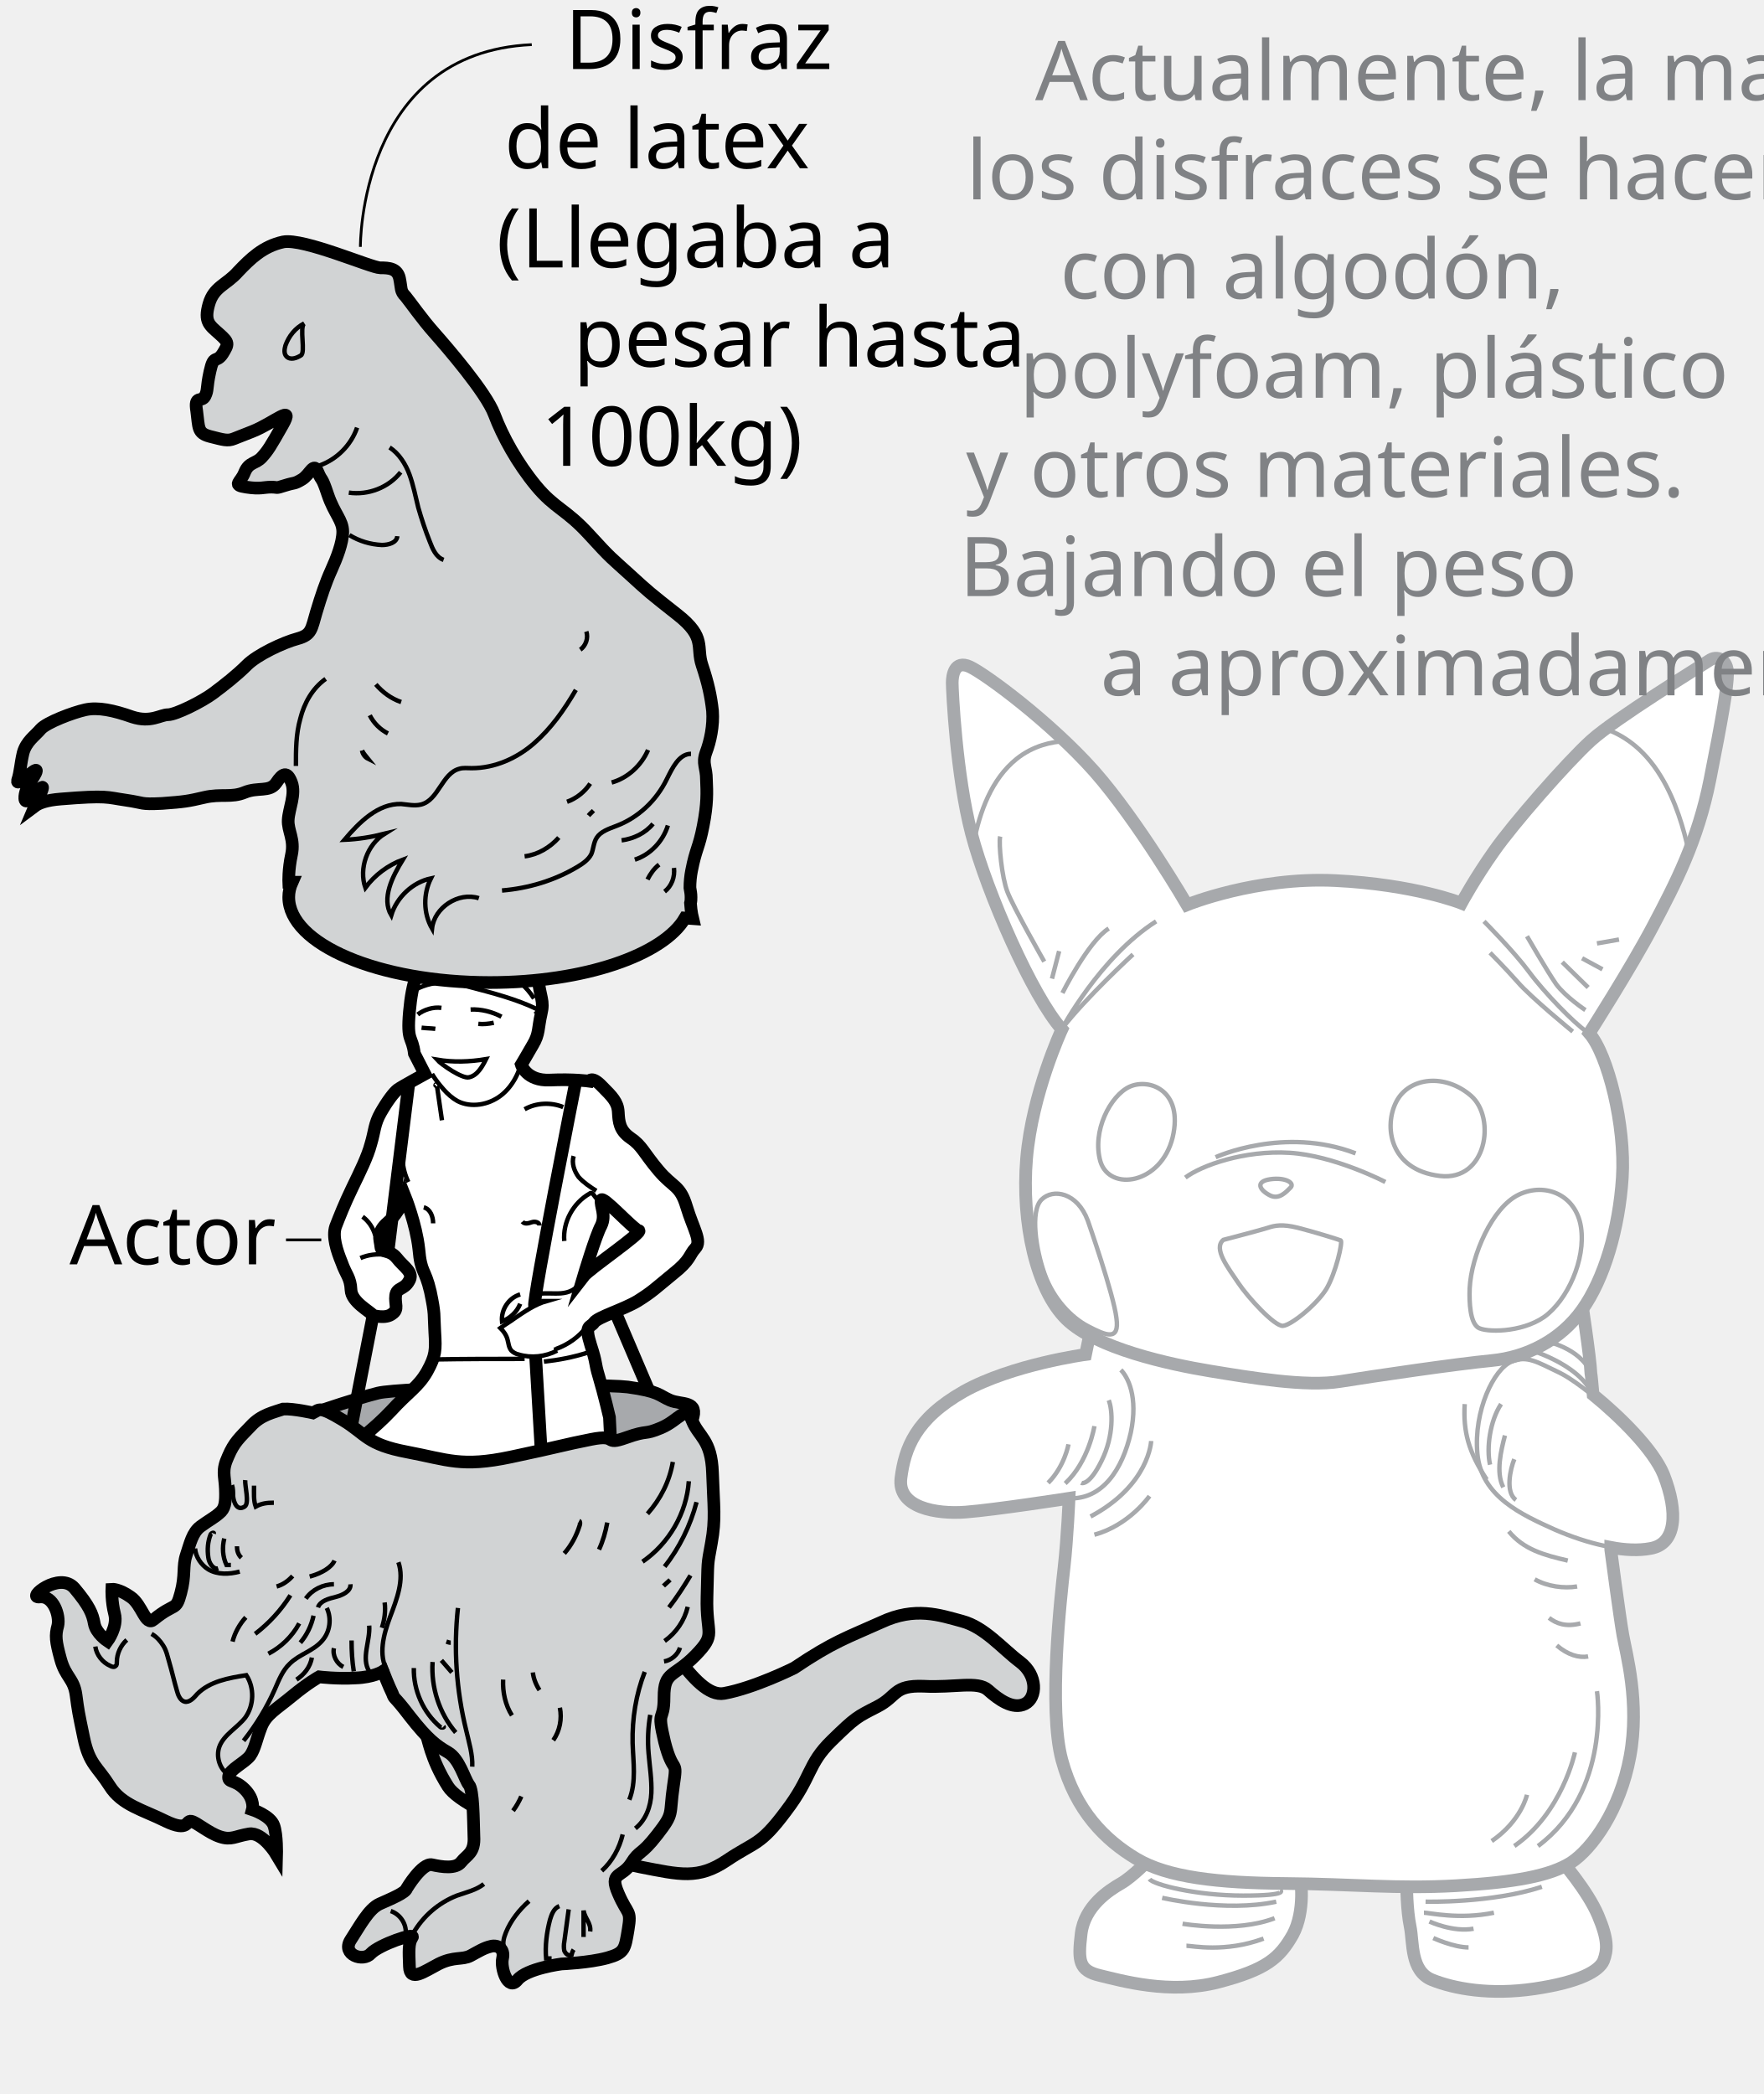
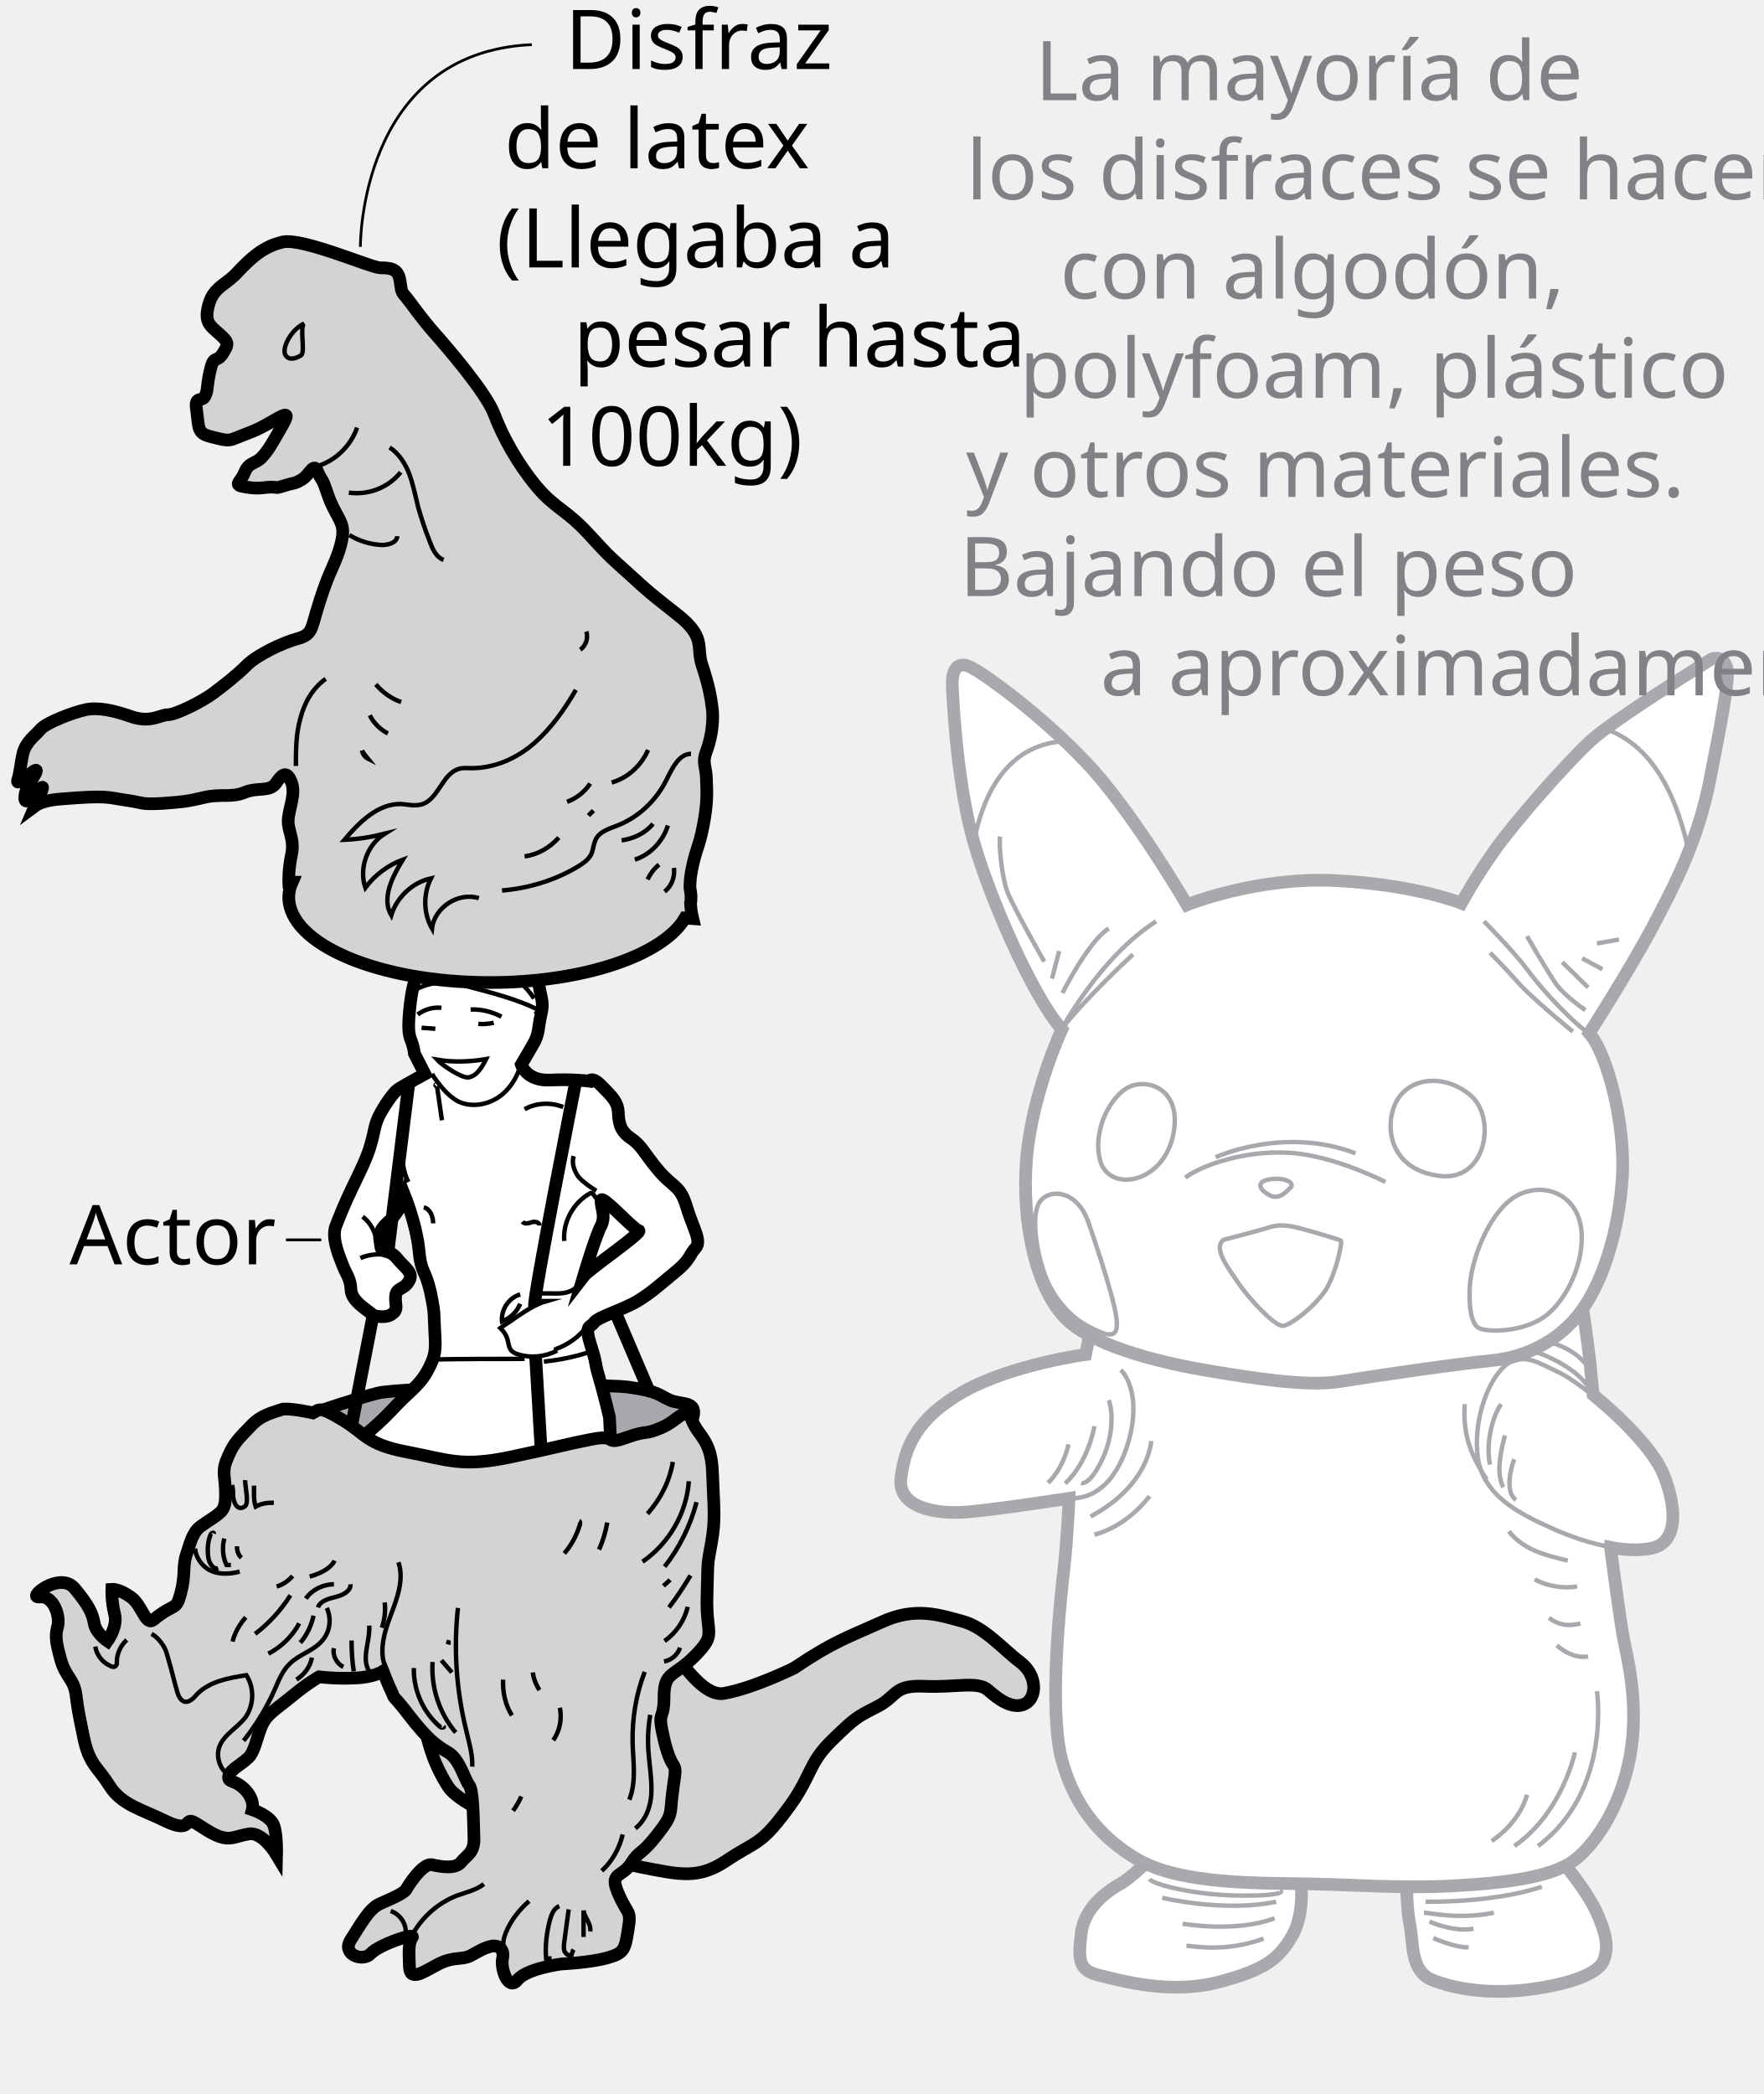
<svg xmlns="http://www.w3.org/2000/svg" version="1.1" id="Layer_1" x="0px" y="0px" viewBox="0 0 320 380" style="enable-background:new 0 0 320 380;" xml:space="preserve">
  <style type="text/css">
	.st0{fill:none;}
	.st1{fill:#A7A9AC;stroke:#000000;stroke-width:2.299;stroke-miterlimit:10;}
	.st2{fill:#D1D3D4;stroke:#000000;stroke-width:2.299;stroke-miterlimit:10;}
	.st3{fill:#FFFFFF;stroke:#000000;stroke-width:2.299;stroke-miterlimit:10;}
	.st4{fill:none;stroke:#000000;stroke-width:2.299;stroke-miterlimit:10;}
	.st5{fill:none;stroke:#000000;stroke-width:0.805;stroke-miterlimit:10;}
	.st6{fill:none;stroke:#000000;stroke-width:0.5;stroke-miterlimit:10;}
	.st7{font-family:'Roboto-Light';}
	.st8{font-size:15px;}
	.st9{fill:#FFFFFF;stroke:#A7A9AC;stroke-width:2.299;stroke-miterlimit:10;}
	.st10{fill:none;stroke:#A7A9AC;stroke-width:0.805;stroke-miterlimit:10;}
	.st11{fill:#808285;}
	.st12{font-family:'Roboto-LightItalic';}
	@keyframes baja{
		from{transform:translate(0,0);}
		to{transform:translate(0,86px);}
	}
	#animacion{
		  animation: baja 5s alternate infinite;
	}	
</style>
  <rect x="-92.8" y="16.9" class="st0" width="55.6" height="32.4" />
  <path class="st1" d="M58.5,255.9c0,0,6.1-2.1,10.1-3.1s39.6-1.8,45.3-1.1c5.8,0.8,5.6,1.5,7.7,2.4s5.3,0,4,3.6  c-1.4,3.6-12.6,13-22.7,14.5s-31.6,1.7-37.9-3.1C58.7,264.5,58.5,255.9,58.5,255.9z" />
  <path class="st2" d="M77.3,314.8c0.4,0.4,0.7,4.2,4,9.4c3.3,5.2,27.7,13.2,34.9,14.6c7.2,1.4,10.5,2.3,15.7-1.2  c5.2-3.5,6-2.6,10.7-8.9c4.8-6.3,3.9-8.5,8.3-12.8c4.4-4.3,4.6-4.3,8.3-6.2s2.9-3.9,8.4-3.7c5.6,0.3,9.8-1,11.7,0.7s4.5,3.6,6.7,2.5  s2.3-5.2-0.9-7.6s-6.4-6.3-10.5-7.4s-8.5-2.7-14.7,0.2c-6.2,2.8-8.5,3.4-15.8,8.3c0,0-7.2,3.6-12.7,4.6s-11.8-13.1-16.5-16.5  c-4.7-3.3-14.8-2.6-16.1-2.3C97.6,289,77.3,314.8,77.3,314.8z" />
  <path class="st3" d="M67.7,238.7c-0.5-0.7-3.9-2.4-4-4.6c-0.1-2.3-0.9-2.7-1.7-5c-0.9-2.2-1.7-4.7-1.1-6.5c0.7-1.8,1.6-4.1,3-7  c1.4-2.9,2.8-5.7,3.4-8c0.7-2.3,0.6-3.6,1.8-5.7c1.2-2.1,2.4-3.7,3.1-4.2s4.9-2.8,4.9-2.8l-1.9-3.7c-0.4-3.3-1.4-2-0.9-7.6  s1.6-7.8,3.1-10.3s1.3-4.4,5.3-5.6c4-1.2,8.1-0.4,10.8,2.4c2.7,2.8,3.7,3,4.1,7.1c0.4,4,1.2,4.3,0.6,6.8c-0.6,2.6-0.3,3.6-1.5,5.6  c-1.2,2.1-2.1,3.6-2.1,3.6s0.9,3,5.2,2.8c4.3-0.2,7.1,0.2,7.1,0.2s0.5-1,2.3,0.9c1.9,1.9,2.9,2.9,3,4.7s0.2,3.3,2.2,4.7  c2.1,1.4,2.4,2.7,5.1,5.9s3.9,2.6,5.1,6.6s2.8,6.2,1.6,7.5c-1.2,1.3-0.8,2.1-4.1,4.7c-3.3,2.7-3.7,3.2-6.4,4.9  c-2.7,1.6-7.2,2.9-7.9,3.9c-0.7,1-1.8,0.3-0.6,4.1c1.2,3.7,0.6,2.8,1.5,5.8s1.9,7.3,1.9,7.3l0.4,8.1c0,0-28.5,2.8-34.7,1.6  c-6.1-1.2-13.1-3.7-12.4-4.5s3.9-3,7.1-6.4c3.1-3.4,4.9-4.3,6.5-7.1c1.6-2.9,1.6-3.9,1.4-7.2s0.1-3-0.8-7.3c-1-4.3-1.7-3.2-2.1-7.8  c-0.5-4.5-2.5-9.5-2.5-9.5s-0.9,2.8-3.1,4.7s-1.4,3.1-1.3,4.4c0.1,1.3,1.5,0.4,2.9,2.1c1.3,1.7,3.2,2.6,2.2,4.2  c-0.9,1.6-2.2,1.1-2.4,2.6c-0.2,1.5,0.6,2.5-0.6,3.3C70,239.4,67.7,238.7,67.7,238.7z" />
  <path class="st4" d="M105.9,231.6c1-1.3,11-8.1,10-8.3s-6.6-6.5-6.8-5.5c-0.2,1,0.9,2.7,0,4.6C108.1,224.2,105.9,231.6,105.9,231.6z  " />
  <path class="st2" d="M56.8,256.4c1.2-0.6,1.1-1.3,5.4,1.3c4.3,2.6,4.3,4.4,11.7,5.8s9.8,2.8,18.8,0.9s9.5-2.2,14.6-3.2  c5-1,2.1,1.2,6.3-0.3c4.2-1.5,3.1-0.4,6.4-1.8s4.5-4.3,5.6-1.3c1.2,3,3.5,3.4,3.7,9.5s0.6,8.3-0.2,12.7s-0.6,2.9-0.8,9.8  c-0.2,7,1.8,6.6-2.1,10.6s-5.7,2.8-5.7,7.6c0,4.8-1.4,1.8,0.1,8.1c1.6,6.3,2.4,2.7,1.6,8c-0.8,5.4,0.2,4.8-2.9,8.8s-3.2,2.7-4.8,5.3  c-1.7,2.6-4,1.5-2.3,5.4c1.7,4,2.4,2.9,1.8,6.5s-0.6,4.3-3.8,5.2c-3.3,0.9-8.3,1.1-8.3,1.1s-6.3,0.8-8,2.9s-3.1-2.1-2.7-3.9  s-0.9-2.5-2.1-2.2c-1.3,0.3-2.2,0.9-3.7,1.7s-3,0.1-5.8,1.5c-2.7,1.4-5.2,3.3-5.3,0.5c-0.1-2.8-0.2-4.3,0.5-5.3s-6,1.3-7.5,2.9  c-1.4,1.6-5.3,0.2-3.7-2.4c1.7-2.6,3.3-5.7,5.3-6.6s4.7-2,4.9-2.8c0,0,2.8-4.7,4.6-4.3c1.8,0.4,4.3,0.8,5.3-0.5s2.5-1.6,2.3-4.7  c-0.1-3-0.1-8.4-0.9-9.3c-0.8-1-1.7-4.7-3.8-5.9c-2.1-1.2-3.7-2.4-6.9-6.5c-3.2-4.2-2.7-2.9-3.2-4.2c-0.6-1.2-1.7-4-1.7-4  s-1.7,1.1-5,1.2c-3.3,0.2-6.6-0.2-6.6-0.2s-2,1.1-4.9,3.5s-4.7,3.3-5.6,5.6c-0.9,2.3-1.1,3.9-2,5.2c-1,1.3-3.7,2.5-3.9,3.7  c-0.2,1.3,1,0.5,2.9,2.4s1.4,3.7,1.4,3.7s3.3,1.1,3.9,2.9c0.6,1.7,0.5,5.3,0.5,5.3s-2.5-4.2-5-3.8s-3.2,1.2-5.3,0.5  s-4.2-2.6-5.2-2.8s-0.4,2-4.6,0c-4.2-2.1-8-2.9-10.2-6.4s-3.7-3.9-4.7-8.7c-1-4.8-1-4.8-1.4-7.8s-1.9-3.2-2.8-6.5  c-0.9-3.3-1-4.3-0.5-6.1c0.4-1.8-0.8-5.5-3.3-5.2s3.6-4.7,6.3-1.6c2.7,3.2,3.3,4.7,3.6,6.4c0.3,1.8,2.4,3.2,2.4,3.2s1.9-2.6,1.3-4.9  s-0.5-4.5-0.5-4.5s1.3-0.1,3.4,1.4c2.1,1.4,2.7,5.4,4.2,4.1c3.9-3.2,4-1.4,4.9-4.8c0.9-3.3,0.3-4.8,1-6.9s1.1-4.1,2.6-5.2  s2.5-1.6,3.4-2.4c1-0.8,1.2-1.8,1.1-4.4c-0.1-2.5-0.7-3.3,0.5-5.9c1.1-2.6,2.1-3.4,4.1-5.5c1.9-2.1,4.2-2.5,5.9-3.1  C53.3,255.6,56.8,256.4,56.8,256.4z" />
  <path class="st5" d="M72.3,283.5c1.1,3.2-0.3,6.7-1.5,9.9c-1.2,3.2-2.2,6.9-0.5,9.9" />
  <path class="st5" d="M67,295c0.2,2.8-1.5,5.9,0,8.3" />
  <path class="st5" d="M63.8,297.7c0,1.9,0.1,3.7,0.4,5.6" />
  <path class="st5" d="M60.6,299.1c-0.3,1.3,0.5,2.8,1.7,3.4" />
  <path class="st5" d="M69.8,290.8c0.2,1.5,0,3.1-0.5,4.6" />
  <path class="st5" d="M41.2,321.9c-1.4-1.1-2-3.2-1.4-4.9c0.8-2.2,3.2-3.4,4.7-5.3c1.6-2.2,1.7-5.4,0.2-7.7c-3.2,0.5-6.6,1.1-8.9,3.4  c-0.6,0.7-1.4,1.6-2.3,1.4c-0.8-0.2-1.2-1.2-1.4-2c-0.5-1.7-0.9-3.5-1.4-5.2c-0.3-1-0.5-2.1-1.1-3c-0.5-0.8-1.2-1.6-2.1-2.1" />
  <path class="st5" d="M23,297.6c-1.1,1-1.8,2.5-1.8,4c0,0.3,0,0.6-0.2,0.7c-0.2,0.3-0.7,0.2-1,0c-1.4-0.6-2.5-2-2.7-3.5" />
  <path class="st5" d="M44.2,315.9c2.3-2.9,4.2-6,5.7-9.4c0.7-1.6,1.4-3.4,2.7-4.6c1.7-1.7,4.3-2.3,5.9-4.2c1.4-1.6,1.7-4,0.8-5.9" />
  <path class="st5" d="M54.3,294.6c-1.3,2.4-3.3,4.3-5.6,5.5" />
  <path class="st5" d="M53.8,304.8c1.4-0.9,2.5-2.3,2.8-4" />
  <path class="st5" d="M54.5,298.1c1.2-1.4,2-3.1,2.4-4.9" />
  <path class="st5" d="M46.3,296.5c2.5-1.9,4.7-4.3,6.4-7" />
  <path class="st5" d="M55.5,290.1c1.1-1.6,3.1-2.6,5.1-2.6" />
  <path class="st5" d="M57.7,291.7c0.4-1.2,2-1.6,3.2-1.9s2.8-1,2.7-2.3" />
  <path class="st5" d="M60.7,283.2c-0.5,1.2-2.3,2.3-4.5,2.9" />
  <path class="st5" d="M53.1,286c-0.8,0.9-1.8,1.6-2.9,1.9" />
  <path class="st5" d="M44.6,293.5c-1.1,1.2-2,2.8-2.4,4.4" />
  <path class="st5" d="M35.4,281c0.1,1.5,1.1,3,2.4,3.8c1.7,1,3.8,0.9,5.7,0.4" />
  <path class="st5" d="M46.1,269.6c0,1.3-0.1,2.7,0.3,3.8c1.1-0.6,2.1-0.7,3.3-0.7" />
  <path class="st5" d="M42.1,269.5c0.2,0.6,0.2,1.3,0.2,2c0.1,1.1,0.7,2.8,2.1,1.9c0.9-0.6,0-3.8,0.1-4.8" />
  <path class="st5" d="M38.8,278.3c0.1-0.3-0.5-0.1-0.6,0.2c-0.5,1.3-0.6,2.7-0.4,4.1c0.1,1,0.9,2.3,1.8,2" />
  <path class="st5" d="M40.7,279.2c-0.4,1.6-0.3,3.3,0.4,4.8c0.3,0,0.5,0,0.8,0" />
  <path class="st5" d="M43,280.6c0,0.8,0.2,1.5,0.8,2.1" />
  <path class="st5" d="M83.1,291.8c-0.8,7.4-0.3,14.9,1.5,22.2c0.5,2.2,1.2,4.4,1.1,6.6" />
  <path class="st5" d="M75.1,302.7c-0.1,4,1.7,8.1,4.8,10.7c0.2,0.2,0.8,0.1,0.6-0.1" />
  <path class="st5" d="M78.5,301.6c-0.3,4.6,1.2,9.3,4.2,12.8" />
  <path class="st5" d="M80.1,301.3c0.6,0.7,1.3,1.5,1.9,2.2" />
  <path class="st5" d="M81,297.9c0.3,0.1,0.5,0.2,0.8,0.2" />
  <path class="st5" d="M125,268.8c-0.4,5.8-3.6,11.3-8.4,14.6" />
  <path class="st5" d="M126.4,272.6c-1.1,4.2-3.1,8.3-5.8,11.7" />
  <path class="st5" d="M122.1,265.3c-0.6,3.5-2.2,6.7-4.6,9.4" />
  <path class="st5" d="M125.3,285.9c-1.2,2-2.5,4-3.9,5.8" />
  <path class="st5" d="M124.8,291.6c-0.6,2.5-2.1,4.7-4.2,6.2" />
  <path class="st5" d="M123.4,299c-0.4,1.3-1.6,2.3-2.9,2.5" />
  <path class="st5" d="M121.6,286.7c-0.4,0.4-0.8,0.7-1.2,1.1" />
  <path class="st5" d="M117,303.4c-1.6,4.1-2.3,8.5-2.2,12.9c0.1,3.5,0.7,7-0.6,10.3" />
  <path class="st5" d="M118,311.2c-0.4,2.3-0.5,4.6-0.3,7s0.6,4.8,0.5,7.2s-1,4.9-2.9,6.4" />
  <path class="st5" d="M113,332.9c-0.6,2.5-1.9,4.9-3.8,6.6" />
  <path class="st5" d="M101.5,345.9c-1,0.4-1.4,1.5-1.7,2.5c-0.6,2.3-0.9,4.7-0.7,7c0.3,0,0.7,0,1,0" />
  <path class="st5" d="M103.2,346.5c-0.3,2-0.5,3.9-0.8,5.9c-0.1,0.5-0.1,1.1,0,1.6c0.2,0.5,0.7,1,1.3,0.8c0.1-0.4,0.2-0.7,0.4-1" />
  <path class="st5" d="M105.9,351.5c0-1.6,0-3.2,0-4.8c0.2,1.4,1.4,2.3,1.2,3.8" />
  <path class="st5" d="M91.3,304.8c-0.1,2.3,0.4,4.6,1.6,6.5" />
  <path class="st5" d="M96.7,303.5c0.1,1.1,0.6,2.3,1.2,3.2" />
  <path class="st5" d="M101.6,309.9c0.4,2,0,4.2-1.2,5.9" />
  <path class="st5" d="M94.6,326c-0.4,0.9-0.9,1.8-1.5,2.6" />
  <path class="st5" d="M75,350.8c1.8-3.1,4.6-5.5,7.9-6.8c1.7-0.6,3.5-1,4.9-2.1" />
  <path class="st5" d="M91.6,353.7c-0.5-0.9-0.2-2,0.2-3c0.9-2.2,2.4-4.1,4.2-5.7" />
  <path class="st5" d="M70.9,346.8c1.8,0.6,3,2.5,2.7,4.4" />
  <path class="st5" d="M105.1,276c0.2,0.1,0.2,0.5,0.1,0.8c-0.6,1.9-1.5,3.6-2.8,5.1" />
  <path class="st5" d="M110.2,276.3c-0.3,1.7-0.8,3.4-1.5,4.9" />
  <path class="st5" d="M102.4,225.2c-0.3-3.4,1.6-6.9,4.6-8.6c0.1-0.1,0.2-0.1,0.3-0.1c0.2,0,0.3,0.2,0.4,0.3c0.3,0.4,0.6,0.8,1,1.2" />
  <path class="st5" d="M94.8,221.7c0.4,0.5,1.1,0.3,1.7,0.1s1.4,0,1.4,0.6" />
  <path class="st5" d="M76.9,219.1c1.2,0.3,1.7,1.7,1.7,2.9" />
  <path class="st5" d="M65.8,220.8c1.1,0.8,1.9,2,2.3,3.4" />
  <path class="st5" d="M65.4,228.3c1.4-0.6,3-0.8,4.6-0.6" />
  <path class="st5" d="M78.4,194.9c0.6,1,1.3,1.9,2.1,2.8c0.7,0.8,1.6,1.6,2.5,2.1c2.5,1.3,5.7,0.7,7.9-1s3.5-4.4,4-7.2" />
  <path class="st5" d="M74.7,180c1.7-1.1,3.8-1.7,5.8-1.7c1.6,0,3.2,0.4,4.7,0.8c4.2,1.1,8.5,2.2,12.4,4.1c0,0.2-0.3,0.5-0.5,0.3" />
  <path class="st5" d="M88.9,173.9c0.5-0.9,1.8-0.6,2.7,0c1.6,1,3,2.4,4.1,4" />
  <path class="st5" d="M84.3,175.4c4.8-0.8,10,1.6,12.6,5.8" />
  <path class="st5" d="M92,171.7c1.6,0.4,2.9,1.6,3.5,3.1" />
  <path class="st5" d="M85.4,183.2c1.9-0.1,3.9,0.4,5.6,1.3" />
  <path class="st5" d="M75.8,184.1c1.2-0.9,2.8-1.4,4.3-1.2" />
  <path class="st5" d="M86.8,185.8c0.9,0.1,1.9,0,2.8-0.2" />
  <path class="st5" d="M76.5,186.5c0.8,0.1,1.7,0.1,2.5,0.2" />
  <path class="st5" d="M79.3,192.3c2.9,0.5,5.9,0.4,8.9-0.1c-0.7,1.4-1.6,3-3.1,3.3C83.9,195.8,80.1,193.2,79.3,192.3z" />
  <path class="st5" d="M79.1,197c-0.1,0.1-0.1-0.2,0-0.2s0.2,0.1,0.2,0.3c0.3,2.1,0.6,4.2,0.9,6.2" />
  <path class="st5" d="M95.2,201.3c2.1-1.2,4.8-1.3,7-0.4" />
  <path class="st5" d="M104.1,209.8c-0.4,1.3,0.1,2.7,0.9,3.8c0.9,1,2.1,1.8,3.2,2.5" />
  <path class="st5" d="M74.1,214.5c-1.2-2.5-1.4-5.4-0.6-8.1" />
  <path class="st5" d="M78.7,246.7c5.5-0.1,11-0.1,16.5-0.1" />
  <path class="st5" d="M98.7,247.1c2.7-0.3,5.3-0.8,7.8-1.6" />
  <path class="st5" d="M106.5,240.7c-1.4,1.9-3.4,3.3-5.6,4.1c0-0.1,0-0.2,0-0.3" />
  <path class="st5" d="M94.4,234.9c-2.1,0.6-3.5,2.8-3.3,4.9c1.5-0.6,2.7-1.7,3.3-3.2" />
  <path class="st5" d="M101.1,245.1c-2.1,1.1-4.7,1.4-7,0.7c-0.5-0.1-1-0.4-1.3-0.7c-0.5-0.6-0.5-1.3-0.7-2c-0.2-0.8-0.7-1.5-1.3-2.1  c0.8-0.6,1.7-1.1,2.5-1.7c1.9-1.3,3.8-2.6,5.9-3.2c-0.3,0-0.7,0-1,0" />
  <path class="st5" d="M97.7,234.8c1.3-0.2,2.7,0,4.1-0.1s2.8-0.7,3.4-1.9" />
  <line class="st4" x1="98.2" y1="263.2" x2="97.2" y2="246.2" />
  <path class="st4" d="M97,237c-0.3-1.4,7.5-40.8,7.5-40.8" />
  <line class="st4" x1="74.2" y1="196.5" x2="70.4" y2="227.2" />
  <line class="st4" x1="67.7" y1="238.7" x2="63.8" y2="258.7" />
  <line class="st4" x1="111.7" y1="238.2" x2="117.8" y2="252.5" />
  <line class="st6" x1="51.9" y1="225" x2="58.3" y2="225" />
  <text transform="matrix(1 0 0 1 12.6177 229.4367)" class="st7 st8">Actor</text>
  <g>
    <g>
      <path class="st9" d="M209,336.8c-0.1,0.4-3.5,3.8-5.6,5s-6.6,4.1-7.2,9.1c-0.6,5-0.4,6.7,3.4,7.6c3.8,0.9,12.7,3.5,21.5,1.2    s11.1-4.4,13.5-8.6c2.3-4.2,1.6-10.7,1-11.1C235.1,339.4,209,336.8,209,336.8z" />
      <path class="st9" d="M255.3,340.4c-0.1,1.8,0,6.3,0.6,9.2c0.6,2.9,0,8.1,4,9.7c4,1.6,10.5,2.8,18.6,1.6s11.7-3.2,12.5-5.1    c0.7-1.9,0.9-3.7-1-8.2s-6.7-10-6.7-10L255.3,340.4z" />
      <path class="st9" d="M301.9,267.6c-1.9-4.6-7.9-10.5-12.8-14.5c-0.2-2-0.3-3.4-0.4-3.9c-0.1-2.8-1.8-13.8-1.8-13.8l-89.2,7    l-0.7,3.4c0,0-13.3,1.8-22.1,6.7c-8.8,5-10.7,10.3-11.4,15.7c-0.7,5.4,6.4,6.6,11.7,6.2s18.8-2.5,18.8-2.5s-0.3,7.2-0.9,12.5    c-0.6,5.3-2.9,25.8-0.4,35s7.8,14.5,13.5,17.9s14.8,4.4,27.1,4.5s20.2,1,30.9,0.4c10.7-0.6,17.1-1.8,20.9-4.2    c3.8-2.5,8.9-9.5,10.7-19.3c1.8-9.8-0.7-18.6-1.3-22c-0.6-3.4-2.2-15.5-2.2-15.5s0-0.1,0-0.4c2.6,0.5,5.1,0.6,7.2,0.2    C304.2,280.2,304.6,274.5,301.9,267.6z" />
      <path class="st10" d="M203.4,248.6c1.2,1.2,3.2,4.8,1.8,11.4c-1.5,6.6-5.1,12.2-11.3,11.9" />
      <path class="st10" d="M274.3,247.1c-3.2,1.3-6.9,8.9-6.2,16.7c0.7,7.8,8.1,11.1,14.1,13.8c6,2.6,12.3,4.1,17.1,3.4    c4.8-0.7,5.3-6.4,2.5-13.3S287,251,283,249.1S277.1,245.9,274.3,247.1z" />
      <path class="st9" d="M215.4,164.2c0,0-8.8-15.1-16.8-24.2c-8.1-9.1-19.8-17.7-22.6-19s-3.2,1.6-3.2,2.9s0.7,16.7,3.5,27.4    s11.1,29.6,16.4,35.5c0,0-5.4,11.6-6.4,23.4s1.8,23.9,7.2,29.2s18.8,8.2,26.1,9.4s17.4,2.9,23.6,1.9c6.2-1,21.2-3.2,27.5-3.8    c6.3-0.6,12.5-3.7,16.4-9.2c4-5.6,6.7-14.7,7.3-24c0.6-9.4-2.6-22.3-6-26.2c0,0,7.6-11.9,11.6-19.5s8.1-15.4,10.3-26.5    c2.2-11.1,3.2-16.8,3.2-19.3s-1.9-3.4-3.4-2.3c-1.5,1-17,10.5-21.4,14.5s-14.2,15.2-17.6,20.1c-3.4,4.8-5.9,9.4-5.9,9.4    s-8.5-3.4-22.9-4.1S215.4,164.2,215.4,164.2z" />
      <path class="st10" d="M313.4,122c0-2.5-1.9-3.4-3.4-2.3c-1.3,0.9-12.9,8-18.9,12.5c3.1,1,7.1,3.4,10.3,8.7c2.7,4.4,4.2,9.7,5,13.4    c1.5-3.9,2.9-8.1,3.8-13C312.4,130.2,313.4,124.5,313.4,122z" />
      <path class="st10" d="M176,121c-2.8-1.3-3.2,1.6-3.2,2.9s0.7,16.7,3.5,27.4c0.1,0.5,0.3,1,0.4,1.6c1.1-5.6,3.2-11.5,7.8-15.2    c3-2.4,6.4-3.1,8.7-3.2C186,127.6,178.2,122,176,121z" />
      <path class="st10" d="M287.9,187.2c-2.2-1.5-7.6-7-10.4-10.8s-8.2-9.2-8.2-9.2" />
      <path class="st10" d="M212.8,206.4c2-8.5-4.2-10.8-7.8-9.2c-3.5,1.6-6.9,8.1-5.3,13.6C201.4,216.3,210.7,214.9,212.8,206.4z" />
      <path class="st10" d="M267,198.9c-4.8-4.2-11.3-3.4-13.6,1s-1.3,12.4,7.9,13.5C269.8,214.4,271.5,202.9,267,198.9z" />
      <path class="st10" d="M230.4,216.9c-1.9-1-2.6-2.5,0.1-2.9c2.8-0.4,4.5,0.7,3.7,1.5S232.1,217.8,230.4,216.9z" />
      <path class="st10" d="M215.1,213.7c2.9-2.2,10.7-5,18.9-4.5s17.4,5.3,17.4,5.3" />
      <path class="st10" d="M222,225c0,0,6.9-1.8,8.1-2.2c1.2-0.4,2.6-0.7,5.4,0c2.8,0.7,7.3,2.1,7.8,2.3c0.4,0.3-0.9,5.9-2.6,8.8    c-1.8,2.9-6.4,6.6-7.9,6.7c-1.5,0.1-6.3-5.1-8.1-7.8S220.1,226.6,222,225z" />
      <path class="st10" d="M197.4,221.5c-1.9-5.1-6.3-5.9-8.4-3.8c-2.1,2.1-1,9.2,0.6,13.6s4.8,7.8,7.9,9.4c3.1,1.6,5.7,2.8,5.1-1.5    C202.1,234.9,197.4,221.5,197.4,221.5z" />
      <path class="st10" d="M266.7,233.8c0.3-6,4.1-14.7,8.9-17s10.4,0,11.3,5.9s-2.5,13.3-6.7,16.3c-4.2,2.9-10.7,2.8-12,1.9    C266.8,239.9,266.6,236.5,266.7,233.8z" />
      <path class="st10" d="M277.1,244.8c0,0,9.5,2.6,11.9,8.3" />
      <path class="st10" d="M280.5,243.4c0,0,6.1,1.1,8.2,5.7" />
      <path class="st10" d="M265.8,254.8c-0.3,5,0.7,8.7,4,13.7" />
      <path class="st10" d="M272.4,254.8c-2,3-2.7,8-2,11" />
      <path class="st10" d="M273.1,260.5c-0.7,2.7-1.7,6.7-0.3,9.4" />
      <path class="st10" d="M274.8,264.8c-0.7,1.7-1.7,6,0.3,7.4" />
      <path class="st10" d="M201.2,254.1c0.7,1.7,1,6.4-1.3,11c-2.3,4.7-3.7,4-3.7,4" />
      <path class="st10" d="M198.6,258.8c0,0-1,6.4-5.3,10.4" />
      <path class="st10" d="M193.9,262.1c0,0-0.7,4-3.7,7" />
      <path class="st10" d="M273.8,277.9c2.7,3.3,6.4,4.3,10.7,5.3" />
      <path class="st10" d="M278.5,286.6c2.3,1.3,5.3,1.7,7.7,1.3" />
      <path class="st10" d="M281.1,293.6c1.3,1,3,1.7,5.7,1" />
      <path class="st10" d="M282.5,298.6c2,1.7,4,2.3,5.7,2" />
      <path class="st10" d="M289.8,306.9c0,0,2.7,18.1-10.7,28.1" />
      <path class="st10" d="M285.8,318c0,0-2.3,11-11,17" />
      <path class="st10" d="M277.1,325.7c0,0-1,4.7-6.4,8.4" />
      <path class="st10" d="M208.9,261.5c0,0-0.3,8-11,13.7" />
      <path class="st10" d="M208.6,271.5c0,0-3.7,5.3-10,7" />
      <path class="st10" d="M220.6,210c0,0,12.4-5.7,25.4-0.7" />
      <path class="st10" d="M270.4,172.9c0,0,2.7,2.7,5,5.3c2.3,2.7,10,9,10,9" />
      <path class="st10" d="M277.1,169.9c0,0,3.7,6.4,5.3,8.7c1.7,2.3,5.3,4.7,5.3,4.7" />
      <line class="st10" x1="283.5" y1="174.6" x2="288.2" y2="179.2" />
      <line class="st10" x1="287.1" y1="173.9" x2="290.8" y2="175.9" />
      <line class="st10" x1="289.8" y1="171.2" x2="293.8" y2="170.5" />
      <path class="st10" d="M181.5,151.8c-0.3,1.3,0.3,7.4,1.3,10c1,2.7,6.7,12.7,6.7,12.7" />
      <line class="st10" x1="192.2" y1="172.6" x2="190.9" y2="177.6" />
      <path class="st10" d="M201.2,168.5c-3.7,2.3-8.4,11.7-8.4,11.7" />
      <path class="st10" d="M205.6,173.2c0,0-8.7,8-12.9,13.5c0,0,6.9-13,17.1-19.5" />
      <path class="st10" d="M208.6,341c0.7,1,8.4,3,17,3s6.7-1,6.7-1" />
      <path class="st10" d="M210.9,344.4c0,0,11.4,2.7,20.7,0.7" />
      <path class="st10" d="M214.6,349.1c0,0,9.7,1.7,16.7-1" />
      <path class="st10" d="M215.3,353.1c1,0,7,1.3,14-1.3" />
      <path class="st10" d="M258.7,345.1c0,0,12,0.3,21.1-2.7" />
      <path class="st10" d="M258.4,347.1c1,0,6.4,1.3,12.7,0" />
      <path class="st10" d="M259.4,348.7c0,0,4.3,2,8,1.3" />
      <path class="st10" d="M260.1,351.7c0,0,3.7,1.7,6.4,1.7" />
    </g>
  </g>
  <rect x="172.1" y="6.9" class="st0" width="137.5" height="147.6" />
-   <text transform="matrix(1 0 0 1 183.9472 18.1756)" class="st11 st7 st8"> Actualmente, la mayoría de </text>
+   <text transform="matrix(1 0 0 1 183.9472 18.1756)" class="st11 st7 st8"> La mayoría de </text>
  <text transform="matrix(1 0 0 1 175.3486 36.1756)" class="st11 st7 st8">los disfraces se hacen </text>
  <text transform="matrix(1 0 0 1 192.3661 54.1756)" class="st11 st7 st8">con algodón, </text>
  <text transform="matrix(1 0 0 1 185.0126 72.1756)" class="st11 st7 st8">polyfoam, plástico </text>
  <text transform="matrix(1 0 0 1 175.312 90.1756)" class="st11 st7 st8">y otros materiales. </text>
  <text transform="matrix(1 0 0 1 174.1367 108.1756)" class="st11 st7 st8">Bajando el peso </text>
  <text transform="matrix(1 0 0 1 199.6757 126.1756)" class="st11 st7 st8">a aproximadamente 8kg</text>
  <g id="animacion">
    <g>
      <path class="st5" d="M47.5,55.2c0.5-2.4,2.3-4.5,4.7-5.2" />
      <path class="st5" d="M51.7,46.7c1.3-0.7,2.9-1.1,4.4-1" />
      <path class="st5" d="M63,49.2c0.9,0.4,1.7,1,2.4,1.8" />
      <path class="st5" d="M68.6,54.9c1.2,0.7,2.1,1.8,2.7,3" />
      <path class="st5" d="M118.7,163.2c-0.9,0.6-1.7,1.3-2.6,1.9" />
      <path class="st5" d="M111.8,160.2c-0.5,2.1-2.1,4-4.1,4.8" />
      <path class="st5" d="M105.9,168.9c-0.6,0.3-1.2,0.5-1.8,0.8" />
      <path class="st5" d="M103.2,163.4c0.4-1.2,1.3-2.3,2.4-2.9" />
      <path class="st5" d="M111,167.6c0.9,0.2,1.9-0.6,2-1.5" />
      <path class="st5" d="M114.9,158.9c0.4-0.2,0.8-0.4,1.2-0.6c-0.4,0.1-0.8,0.2-1.2,0.3" />
      <g>
        <path class="st2" d="M128.1,136.6c0.8-2.1,1.4-4.9,1.2-7.6c-0.3-2.7-0.8-5-1.9-8.3c-1.1-3.3,0.8-5-4.4-9.1     c-5.2-4.1-5.2-4.1-8.7-7.3c-3.5-3.2-3.2-2.7-7.4-7.3c-4.2-4.6-6.2-4.7-9.6-8.8c-3.4-4.1-6.1-9-7.6-13s-8.6-12.2-10.9-14.8     s-4.3-5.5-5.2-6.6c-1-1-0.7-1.4-1.1-3.3c-0.4-1.8-1.9-1.9-3.5-1.9s-13.9-5.4-17.6-4.7c-3.7,0.8-6,3.1-8.2,5.4     c-2.1,2.4-4.4,2.7-5.3,5.9c-0.9,3.2,0.1,3.8,1.9,5.4c1.8,1.6,1.7,1.8,0.6,3.6c-1.2,1.8-1.6,0-2.3,3.2s-0.3,3.3-0.9,4.5     c-0.6,1.2-2-0.3-1.5,2.7c0.4,3,0.1,4,2.4,4.6c2.4,0.6,3.2,0.9,4.4,0.4s-0.7,0.3,3.3-1.3c4-1.6,7.7-5.1,5.5-1.2s-2.7,4.7-3.8,5.9     c-1.1,1.2-2.3,0.8-3.1,2.7c-0.7,1.9-2.4,2.3,0.3,2.7c2.6,0.4,3.1,0,4.5,0s0.6,0.3,2.5-0.3c1.9-0.6,1.6-0.2,3.1-1.1     s2.1-3.3,2.9-1.3c0.8,1.9,0.6,0.5,1.8,4.1c1.2,3.5,2.7,4.6,2.7,6.7c0,2-1.1,4.8-2.1,7s-1.8,4.6-2.7,7.6s-0.8,4.1-3.4,4.8     c-2.6,0.7-7.3,2.9-9.2,4.8c-1.9,1.9-4.1,3.6-6.1,5.1s-6.8,3.9-8.2,3.9s-3.1,1.5-6.5,0.4c-3.4-1.2-6.2-1.8-8.5-1.3s-7,2.3-8.1,3.5     c-1.1,1.3-2.6,2.2-3.2,4.3c-0.5,2.1-0.5,3.5-1,5c-0.4,1.5,3.5-2.6,3.4-1.7s-2.2,3-2.1,5c0.1,2,3.6-3.2,3.2-1.8     c-0.2,0.8-0.9,2-1.4,3.2c0.8-0.6,2.2-1.1,4.7-1.3c8.6-0.7,8.3-0.3,11.8,0.2s2.5,0.8,6.6,0.6c4.1-0.3,4.7-0.4,7.7-1.1     s4.9,0.1,7.3-0.9c2.4-1,4.5,0,5.7-1.7c1.2-1.8,2-2.2,2.8-0.1c0.8,2.1-0.5,4.8-0.6,6.8s1.2,3.5,0.6,6.3c-0.6,2.8-0.5,5-0.5,5H53     c-0.4,0.9-0.6,1.8-0.6,2.7c0,8.6,16.4,15.5,36.5,15.5c17.1,0,31.5-5,35.4-11.7l1.4,0.1c0,0-0.3-1.2-0.4-2.8     c0.1-0.4,0.1-0.7,0.1-1.1c0-0.6-0.1-1.1-0.2-1.7c0-1,0.1-2.1,0.3-3.1c0.8-4.1,1.3-4,2.1-8.1c0.8-4.1,0.7-6.1,0.6-8.4     C128.2,139.2,127.4,138.6,128.1,136.6z" />
        <path class="st5" d="M55.2,58.7c-1.6,0.8-2.8,2.3-3.4,4c-0.2,0.7-0.3,1.5,0.2,2c0.7,0.7,1.8,0.3,2.6-0.2     C55.5,64,54.3,59.4,55.2,58.7z" />
        <path class="st5" d="M125.4,136.8c-2.2,0-3.4,2.6-4.4,4.6c-1.9,3.9-5.2,7-9.2,8.5c-1.3,0.5-2.8,1-3.5,2.1c-0.6,0.9-0.6,2.1-1,3     c-0.5,1-1.5,1.7-2.5,2.3c-4.2,2.5-8.9,3.9-13.7,4.3" />
        <path class="st5" d="M104.5,125.2c-2.1,3.6-4.5,7-7.6,9.7c-3.1,2.7-7.1,4.5-11.3,4.5c-0.8,0-1.5-0.1-2.2,0.1     c-3.2,0.8-3.8,5.7-7,6.5c-1.2,0.3-2.4,0-3.6-0.1c-4.2-0.1-7.6,3.3-10.3,6.5c2.5-0.1,4.9-0.5,7.3-1.1c-3.2,2-4.7,6.3-3.5,9.8     c1.7-2.3,4.1-4.1,6.8-5.1c-1.9,3.1-3.9,7-2.1,10.1c1-3.3,3.9-6,7.2-6.7c-1.4,2.8-1.4,6.3,0.2,9.1c0.4-3.8,4.8-6.7,8.5-5.5" />
        <path class="st5" d="M117.6,136.1c-1.2,2.8-3.7,5.1-6.6,5.9" />
        <path class="st5" d="M107.1,142.2c-1,1.5-2.5,2.7-4.2,3.3" />
        <path class="st5" d="M95.2,155.4c2.4-0.3,4.6-1.6,6.2-3.4" />
        <path class="st5" d="M106.8,148c0.3-0.3,0.6-0.6,0.9-0.9C107.4,147.4,107.1,147.6,106.8,148" />
        <path class="st5" d="M121.2,149.8c-0.9,2.9-3.2,5.3-6,6.2" />
        <path class="st5" d="M118.5,149.5c-1.4,1.7-3.5,2.7-5.7,3" />
        <path class="st5" d="M119.6,156.9c-0.9,0.7-1.6,1.7-2.1,2.7" />
        <path class="st5" d="M120.6,161.8c1.3-1,1.9-2.7,1.7-4.3" />
        <path class="st5" d="M106.4,114.6c0.4,1.2-0.1,2.6-1.1,3.3" />
        <path class="st5" d="M70.7,81.2c1.7,1.1,2.9,3,3.6,4.9s1.1,4,1.6,6c0.6,2.1,1.3,4.2,2.1,6.2c0.5,1.3,1.1,2.8,2.5,3.3" />
        <path class="st5" d="M57.9,84.5c3.2-1.1,5.8-3.7,6.9-6.9" />
        <path class="st5" d="M63.3,89.4c3.5,0.5,7.2-0.9,9.4-3.7" />
        <path class="st5" d="M63.4,97.1c1.8,1.1,3.8,1.7,5.9,1.8c1.2,0,2.7-0.4,2.8-1.6" />
        <path class="st5" d="M53.7,139c0-2.9,0-5.8,0.8-8.6c0.7-2.8,2.2-5.5,4.6-7.2" />
        <path class="st5" d="M68.2,124.2c1.2,1.4,2.8,2.6,4.6,3.2" />
        <path class="st5" d="M67.1,129.8c0.7,1.4,1.9,2.6,3.3,3.3" />
        <path class="st5" d="M65.7,136.2c0.1,0.6,0.5,1.2,1.1,1.5C66.4,137.2,66,136.8,65.7,136.2" />
      </g>
    </g>
    <text transform="matrix(1 0 0 1 102.5439 12.5277)" class="st7 st8">Disfraz</text>
    <text transform="matrix(1 0 0 1 91.5321 30.5277)" class="st7 st8">de latex</text>
    <text transform="matrix(1 0 0 1 90.0966 48.5277)" class="st12 st8">(Llegaba a</text>
    <text transform="matrix(1 0 0 1 104.0526 66.5277)" class="st12 st8">pesar hasta</text>
    <text transform="matrix(1 0 0 1 98.1601 84.5277)" class="st12 st8">100kg)</text>
    <path class="st6" d="M65.4,44.8c0,0-0.3-35.3,31.1-36.7" />
  </g>
</svg>
